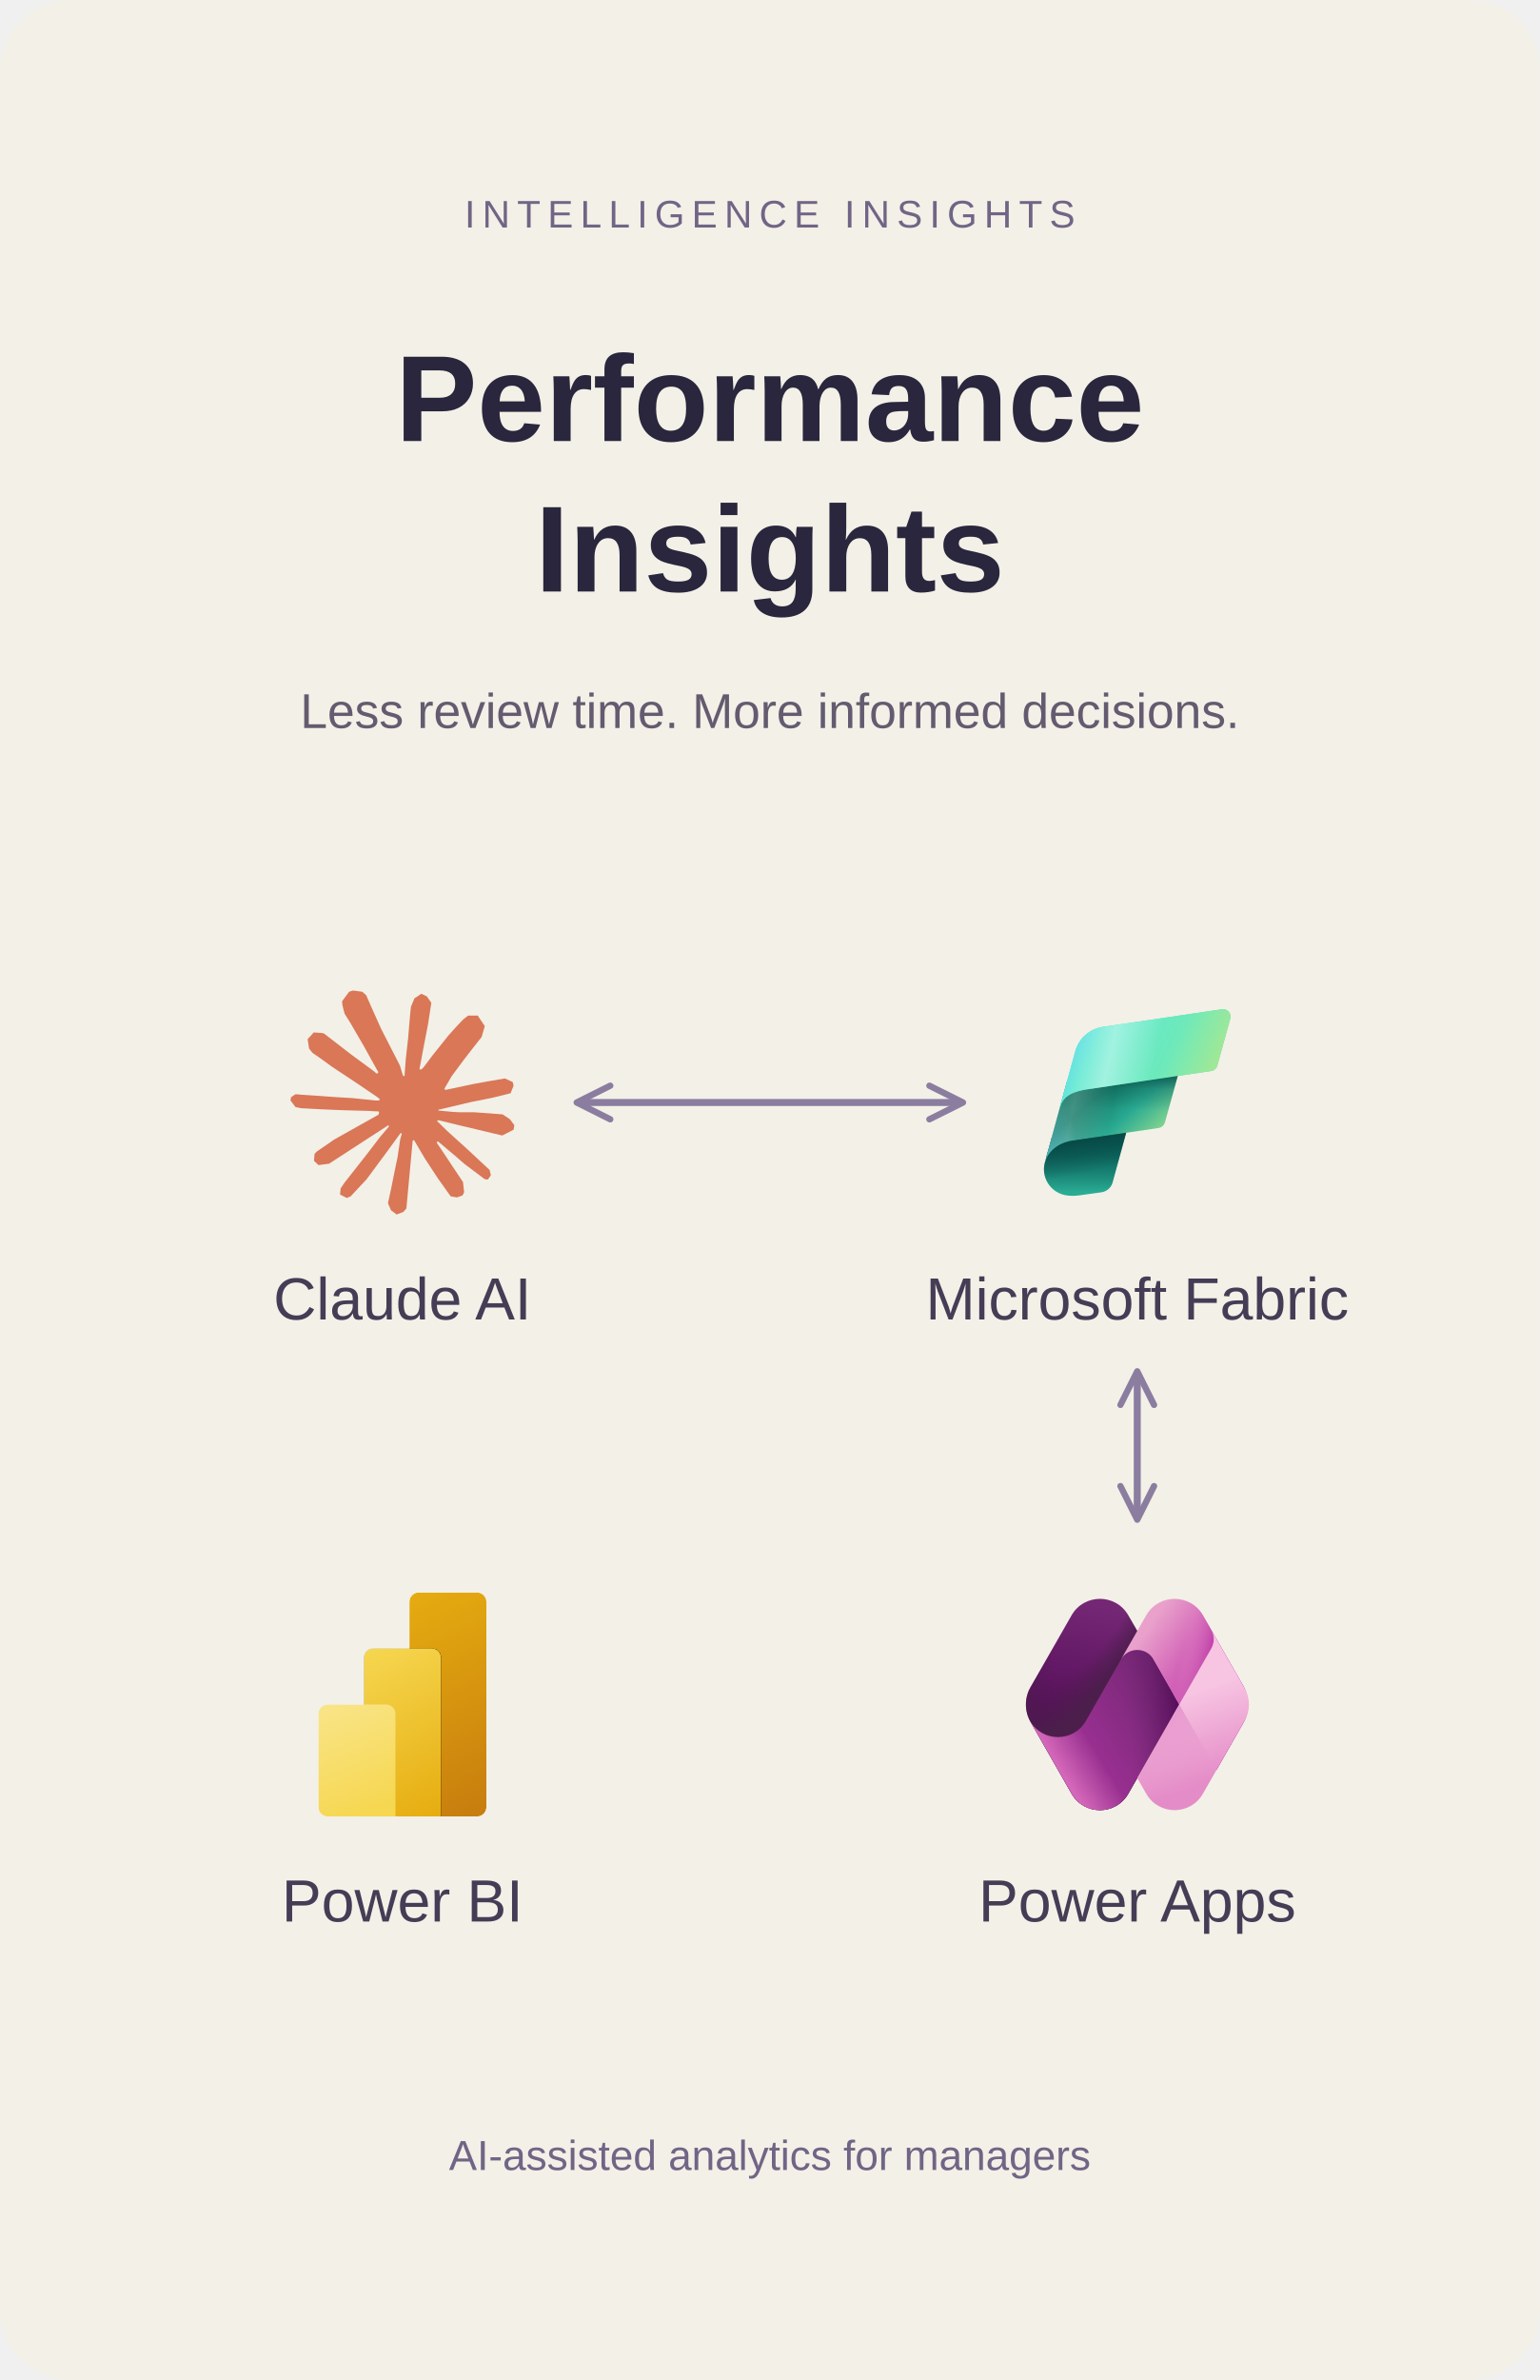
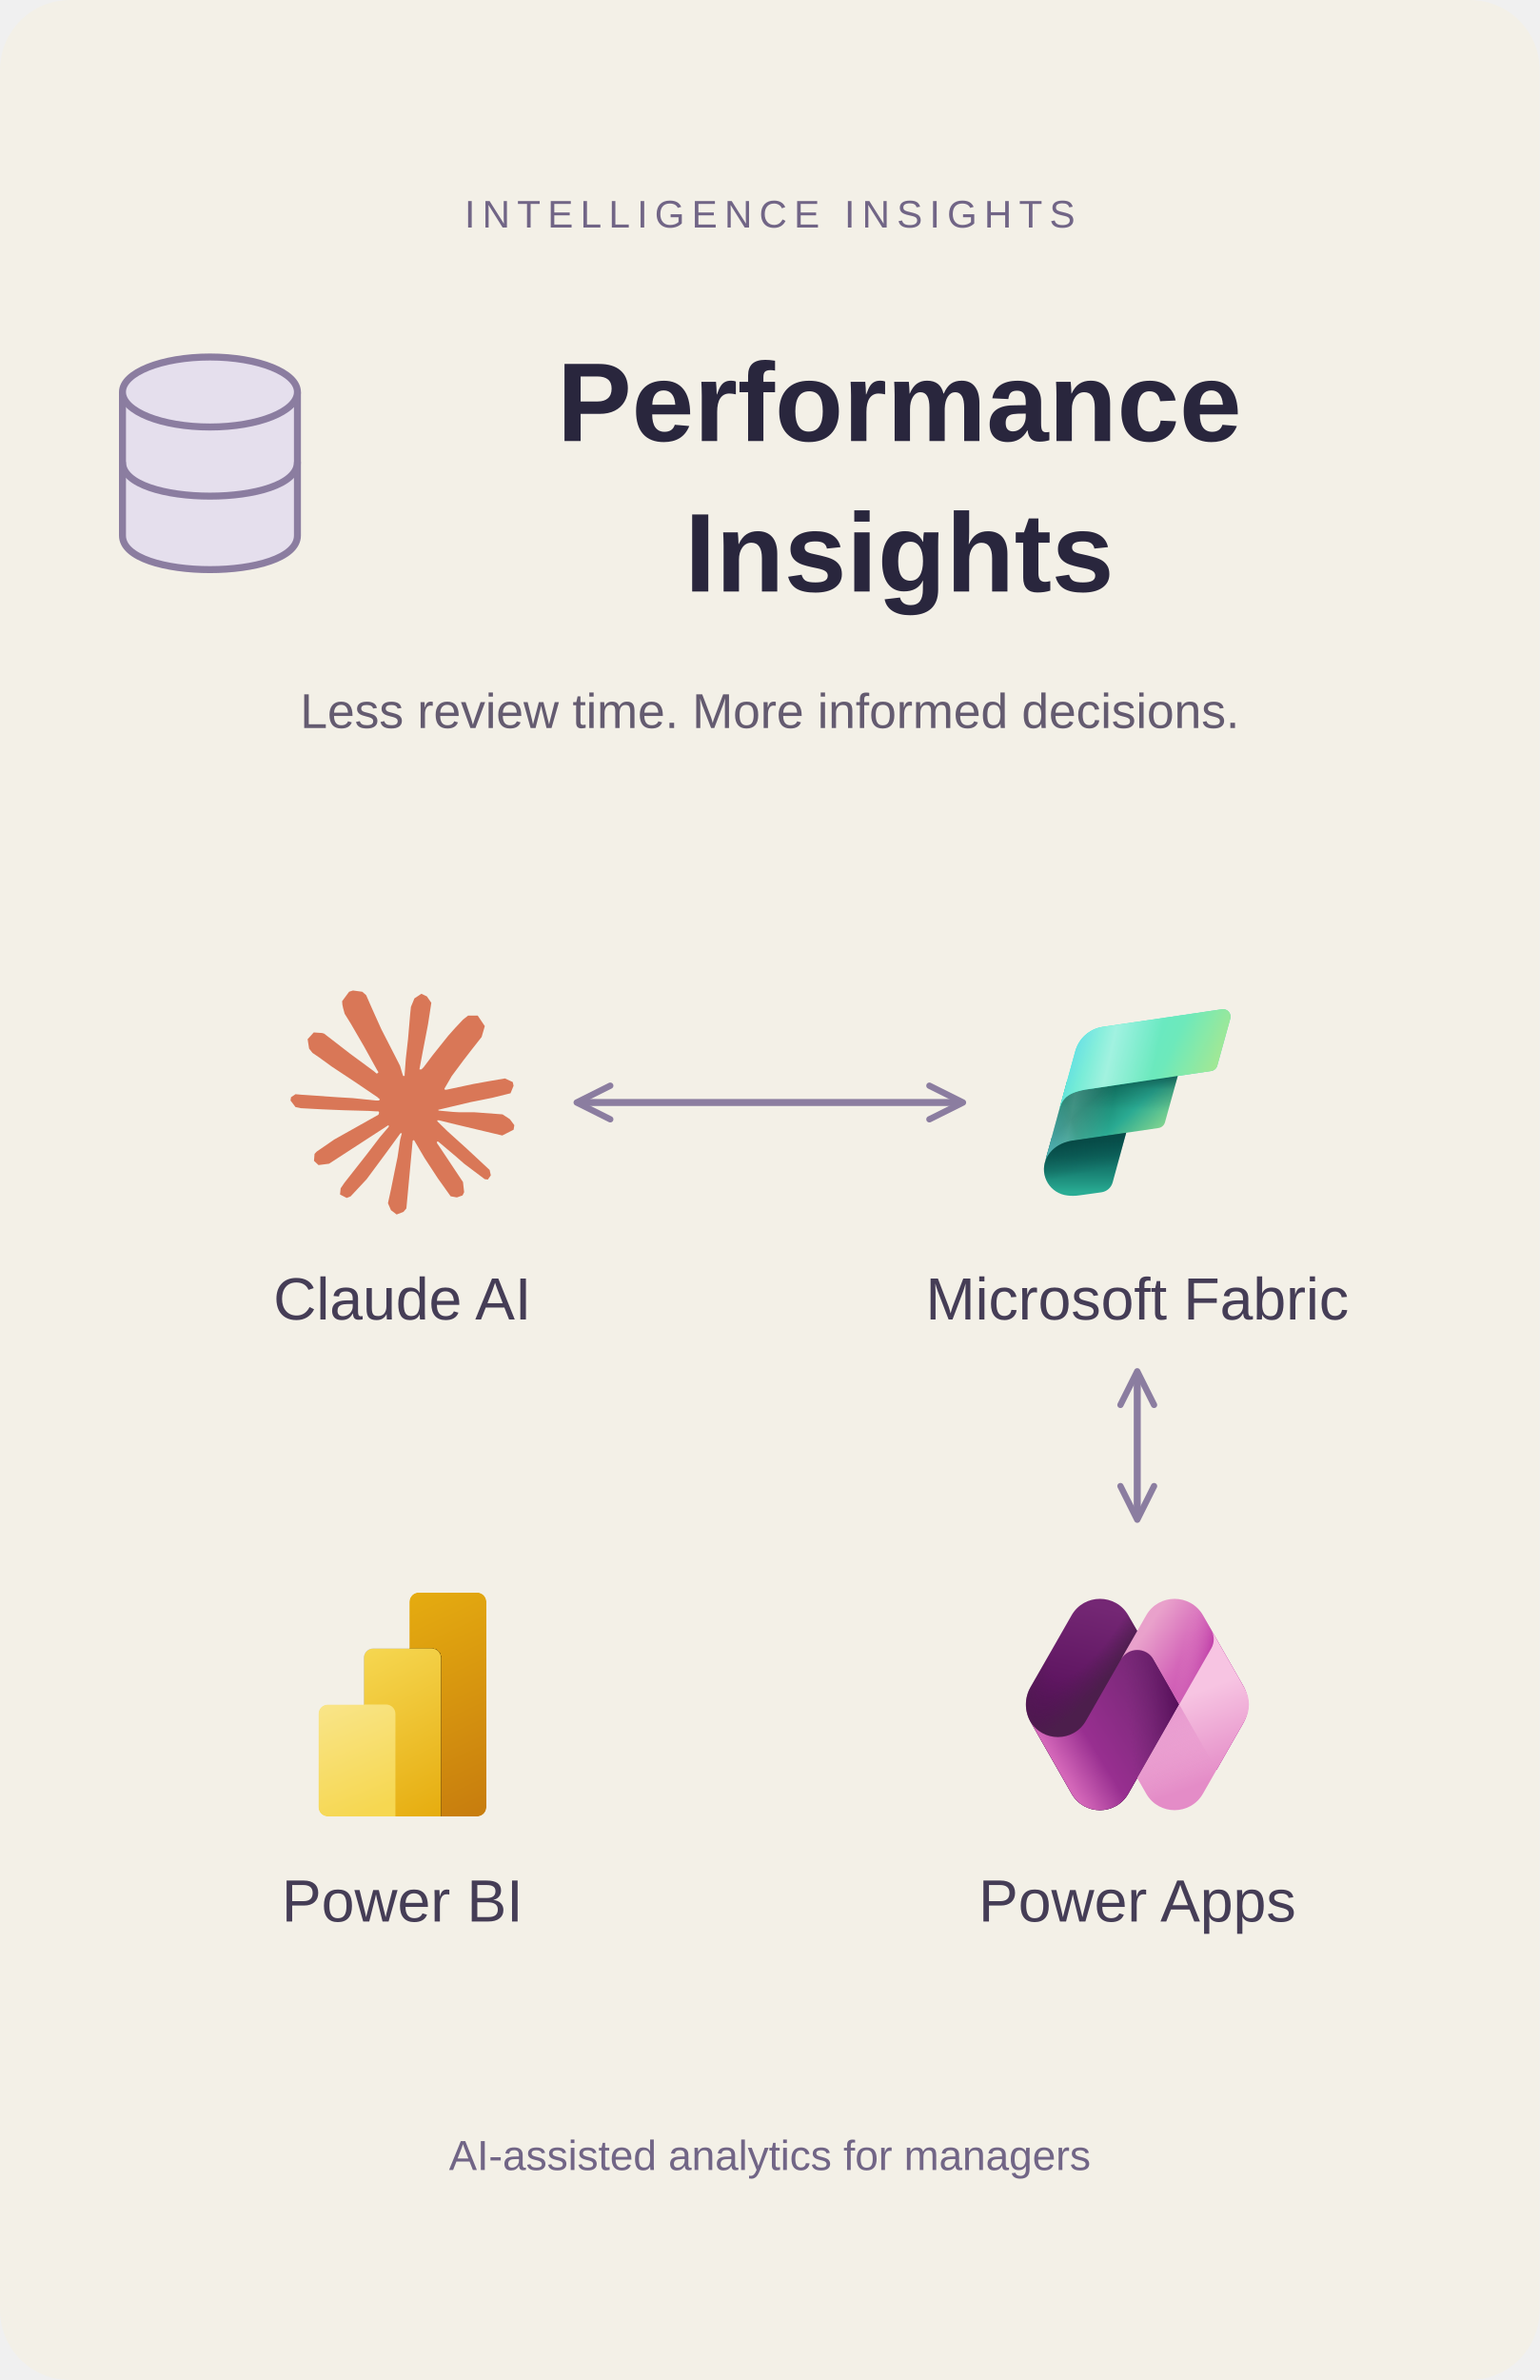
<svg xmlns="http://www.w3.org/2000/svg" width="440" height="680" viewBox="0 0 440 680">
  <rect width="440" height="680" rx="20" fill="#f3f0e7" />
  <g font-family="Arial,sans-serif" text-anchor="middle">
    <text x="220" y="65" fill="#716586" font-size="11" letter-spacing="2">INTELLIGENCE INSIGHTS</text>
-     <text x="220" y="126" fill="#29263d" font-size="35" font-weight="700">Performance</text>
-     <text x="220" y="169" fill="#29263d" font-size="35" font-weight="700">Insights</text>
+     <text x="257" y="126" fill="#29263d" font-size="32" font-weight="700">Performance</text>
+     <text x="257" y="169" fill="#29263d" font-size="32" font-weight="700">Insights</text>
    <text x="220" y="208" fill="#645b70" font-size="14">Less review time. More informed decisions.</text>
    <text x="220" y="620" fill="#716586" font-size="12">AI-assisted analytics for managers</text>
    <svg fill="#D97757" role="img" viewBox="0 0 24 24" x="83" y="283" width="64" height="64">
      <path d="m4.714 15.956 4.717-2.647.079-.231-.079-.128h-.231l-.789-.049-2.696-.073-2.337-.097-2.265-.121-.571-.121-.534-.704.055-.352.48-.322.686.061 1.518.103 2.277.158 1.651.097 2.447.255h.389l.055-.158-.134-.097-.103-.097L6.973 9.836l-2.55-1.688-1.336-.971-.723-.492-.364-.461-.158-1.008.656-.723.88.061.225.061.892.686 1.906 1.475 2.489 1.834.364.303.146-.103.018-.073-.164-.273-1.354-2.447-1.445-2.489-.643-1.032-.17-.619c-.061-.255-.103-.467-.103-.729L6.287.134 6.7 0l.996.134.419.364.619 1.415 1.002 2.228 1.554 3.03.455.898.243.832.091.255h.158v-.146l.128-1.706.237-2.095.231-2.696.079-.759.376-.911.747-.492.583.279.48.686-.067.443-.285 1.852-.559 2.902-.364 1.943h.212l.243-.243.984-1.305 1.651-2.064.729-.82.85-.905.546-.431h1.032l.759 1.129-.34 1.166-1.062 1.348-.88 1.141-1.263 1.7-.789 1.36.073.109.188-.018 2.853-.607 1.542-.279 1.84-.316.832.389.091.395-.328.807-1.967.486-2.307.461-3.436.814-.043.03.049.061 1.548.146.662.036h1.621l3.018.225.789.522.474.638-.079.486-1.214.619-1.639-.389-3.825-.911-1.311-.328h-.182v.109l1.093 1.069 2.003 1.809 2.507 2.331.128.577-.322.455-.34-.049-2.204-1.657-.85-.747-1.925-1.621h-.128v.17l.443.65 2.344 3.521.121 1.081-.17.352-.607.212-.668-.121-1.372-1.925L14.38 17.959l-1.141-1.943-.14.079-.674 7.255-.316.37-.729.279-.607-.461-.322-.747.322-1.475.389-1.925.316-1.53.285-1.9.17-.631-.012-.043-.14.018-1.433 1.967-2.18 2.945-1.724 1.846-.413.164-.716-.37.067-.662.401-.589 2.386-3.036 1.439-1.882.929-1.087-.006-.158h-.055l-6.338 4.116-1.129.146-.486-.455.061-.747.231-.243 1.906-1.311Z" />
    </svg>
    <text x="115" y="377" fill="#453d56" font-size="17">Claude AI</text>
    <svg width="64" height="64" fill="currentColor" viewBox="0 0 48 48" x="293" y="283">
      <path fill="url(#fabric-i7fa1c1-a)" fill-rule="evenodd" d="m5.64 31.6-.586 2.144c-.218.685-.524 1.693-.689 2.59a5.63 5.63 0 0 0 4.638 7.588c.792.114 1.688.108 2.692-.04l4.613-.636a2.92 2.92 0 0 0 2.421-2.127l3.175-11.662L5.64 31.599Z" clip-rule="evenodd" />
      <path fill="url(#fabric-i7fa1c1-b)" d="M10.14 32.152c-4.863.753-5.861 4.423-5.861 4.423l4.656-17.11 24.333-3.292-3.318 12.052a1.71 1.71 0 0 1-1.388 1.244l-.136.022-18.423 2.684z" />
      <path fill="url(#fabric-i7fa1c1-c)" fill-opacity=".8" d="M10.14 32.152c-4.863.753-5.861 4.423-5.861 4.423l4.656-17.11 24.333-3.292-3.318 12.052a1.71 1.71 0 0 1-1.388 1.244l-.136.022-18.423 2.684z" />
      <path fill="url(#fabric-i7fa1c1-d)" d="m12.899 21.235 26.938-3.98a1.6 1.6 0 0 0 1.323-1.17l2.78-10.06a1.595 1.595 0 0 0-1.74-2.012L16.498 7.81a7.19 7.19 0 0 0-5.777 5.193L7.013 26.438c.744-2.717 1.202-4.355 5.886-5.203" />
      <path fill="url(#fabric-i7fa1c1-e)" d="m12.899 21.235 26.938-3.98a1.6 1.6 0 0 0 1.323-1.17l2.78-10.06a1.595 1.595 0 0 0-1.74-2.012L16.498 7.81a7.19 7.19 0 0 0-5.777 5.193L7.013 26.438c.744-2.717 1.202-4.355 5.886-5.203" />
      <path fill="url(#fabric-i7fa1c1-f)" fill-opacity=".4" d="m12.899 21.235 26.938-3.98a1.6 1.6 0 0 0 1.323-1.17l2.78-10.06a1.595 1.595 0 0 0-1.74-2.012L16.498 7.81a7.19 7.19 0 0 0-5.777 5.193L7.013 26.438c.744-2.717 1.202-4.355 5.886-5.203" />
      <path fill="url(#fabric-i7fa1c1-g)" d="M12.899 21.236c-3.901.706-4.87 1.962-5.514 3.932L4.279 36.577s.992-3.633 5.796-4.41l18.352-2.673.136-.022a1.71 1.71 0 0 0 1.388-1.244l2.73-9.915z" />
      <path fill="url(#fabric-i7fa1c1-h)" fill-opacity=".2" d="M12.899 21.236c-3.901.706-4.87 1.962-5.514 3.932L4.279 36.577s.992-3.633 5.796-4.41l18.352-2.673.136-.022a1.71 1.71 0 0 0 1.388-1.244l2.73-9.915z" />
      <path fill="url(#fabric-i7fa1c1-i)" fill-rule="evenodd" d="M10.075 32.167c-4.06.657-5.392 3.345-5.71 4.164a5.63 5.63 0 0 0 4.638 7.59c.792.114 1.688.108 2.692-.039l4.613-.637a2.92 2.92 0 0 0 2.421-2.127l2.894-10.633-11.547 1.683z" clip-rule="evenodd" />
      <defs>
        <linearGradient id="fabric-i7fa1c1-a" x1="12.953" x2="12.953" y1="44.001" y2="29.457" gradientUnits="userSpaceOnUse">
          <stop offset=".056" stop-color="#2AAC94" />
          <stop offset=".155" stop-color="#239C87" />
          <stop offset=".372" stop-color="#177E71" />
          <stop offset=".588" stop-color="#0E6961" />
          <stop offset=".799" stop-color="#095D57" />
          <stop offset="1" stop-color="#085954" />
        </linearGradient>
        <linearGradient id="fabric-i7fa1c1-b" x1="31.331" x2="17.286" y1="33.448" y2="18.173" gradientUnits="userSpaceOnUse">
          <stop offset=".042" stop-color="#ABE88E" />
          <stop offset=".549" stop-color="#2AAA92" />
          <stop offset=".906" stop-color="#117865" />
        </linearGradient>
        <linearGradient id="fabric-i7fa1c1-c" x1="-3.182" x2="10.183" y1="32.706" y2="28.148" gradientUnits="userSpaceOnUse">
          <stop stop-color="#6AD6F9" />
          <stop offset="1" stop-color="#6AD6F9" stop-opacity="0" />
        </linearGradient>
        <linearGradient id="fabric-i7fa1c1-d" x1="7.013" x2="42.589" y1="15.219" y2="15.219" gradientUnits="userSpaceOnUse">
          <stop offset=".043" stop-color="#25FFD4" />
          <stop offset=".874" stop-color="#55DDB9" />
        </linearGradient>
        <linearGradient id="fabric-i7fa1c1-e" x1="7.013" x2="39.06" y1="10.247" y2="25.128" gradientUnits="userSpaceOnUse">
          <stop stop-color="#6AD6F9" />
          <stop offset=".23" stop-color="#60E9D0" />
          <stop offset=".651" stop-color="#6DE9BB" />
          <stop offset=".994" stop-color="#ABE88E" />
        </linearGradient>
        <linearGradient id="fabric-i7fa1c1-f" x1="9.978" x2="27.404" y1="13.031" y2="16.885" gradientUnits="userSpaceOnUse">
          <stop stop-color="#fff" stop-opacity="0" />
          <stop offset=".459" stop-color="#fff" />
          <stop offset="1" stop-color="#fff" stop-opacity="0" />
        </linearGradient>
        <linearGradient id="fabric-i7fa1c1-g" x1="15.756" x2="16.168" y1="27.96" y2="15.74" gradientUnits="userSpaceOnUse">
          <stop offset=".205" stop-color="#063D3B" stop-opacity="0" />
          <stop offset=".586" stop-color="#063D3B" stop-opacity=".237" />
          <stop offset=".872" stop-color="#063D3B" stop-opacity=".75" />
        </linearGradient>
        <linearGradient id="fabric-i7fa1c1-h" x1="2.81" x2="17.701" y1="26.744" y2="29.545" gradientUnits="userSpaceOnUse">
          <stop stop-color="#fff" stop-opacity="0" />
          <stop offset=".459" stop-color="#fff" />
          <stop offset="1" stop-color="#fff" stop-opacity="0" />
        </linearGradient>
        <linearGradient id="fabric-i7fa1c1-i" x1="13.567" x2="10.662" y1="39.97" y2="25.764" gradientUnits="userSpaceOnUse">
          <stop offset=".064" stop-color="#063D3B" stop-opacity="0" />
          <stop offset=".17" stop-color="#063D3B" stop-opacity=".135" />
          <stop offset=".562" stop-color="#063D3B" stop-opacity=".599" />
          <stop offset=".85" stop-color="#063D3B" stop-opacity=".9" />
          <stop offset="1" stop-color="#063D3B" />
        </linearGradient>
      </defs>
    </svg>
    <text x="325" y="377" fill="#453d56" font-size="17">Microsoft Fabric</text>
    <svg width="64" height="64" viewBox="0 0 1200 1600" fill="none" version="1.1" id="power-bi-svg19655" x="83" y="455">
      <mask id="power-bi-mask0" mask-type="alpha" maskUnits="userSpaceOnUse" x="200" y="0" width="1200" height="1600">
        <path d="m 1333.25,0 c 36.86,0 66.75,29.885 66.75,66.75 v 1466.5 c 0,36.86 -29.89,66.75 -66.75,66.75 H 266.667 C 229.848,1600 200,1570.15 200,1533.33 V 866.667 C 200,829.848 229.848,800 266.667,800 H 525 V 466.667 C 525,429.848 554.848,400 591.667,400 H 850 V 66.75 C 850,29.885 879.885,0 916.75,0 Z" fill="#ffffff" id="power-bi-path19600" />
      </mask>
      <g mask="url(#power-bi-mask0)" id="power-bi-g19611" transform="translate(-200)">
        <path d="m 1400,66.75 v 1466.5 c 0,36.86 -29.89,66.75 -66.75,66.75 H 916.75 C 879.885,1600 850,1570.11 850,1533.25 V 66.75 C 850,29.885 879.885,0 916.75,0 h 416.5 c 36.87,0 66.75,29.885 66.75,66.75 z" fill="url(#power-bi-paint0_linear)" id="power-bi-path19603" style="fill:url(#power-bi-paint0_linear)" />
        <g filter="url(#power-bi-filter0_dd)" id="power-bi-g19607">
          <path d="M 1075,466.667 V 1600 H 525 V 466.667 C 525,429.848 554.848,400 591.667,400 h 416.663 c 36.82,0 66.67,29.848 66.67,66.667 z" fill="url(#power-bi-paint1_linear)" id="power-bi-path19605" style="fill:url(#power-bi-paint1_linear)" />
        </g>
        <path d="m 200,866.667 v 666.663 c 0,36.82 29.848,66.67 66.667,66.67 H 750 V 866.667 C 750,829.848 720.152,800 683.333,800 H 266.667 C 229.848,800 200,829.848 200,866.667 Z" fill="url(#power-bi-paint2_linear)" id="power-bi-path19609" style="fill:url(#power-bi-paint2_linear)" />
      </g>
      <defs id="power-bi-defs19653">
        <filter id="power-bi-filter0_dd" x="519.667" y="396" width="560.667" height="1210.67" filterUnits="userSpaceOnUse" color-interpolation-filters="sRGB">
          <feFlood flood-opacity="0" result="BackgroundImageFix" id="power-bi-feFlood19613" />
          <feColorMatrix in="SourceAlpha" type="matrix" values="0 0 0 0 0 0 0 0 0 0 0 0 0 0 0 0 0 0 127 0" id="power-bi-feColorMatrix19615" />
          <feOffset dy="0.253" id="power-bi-feOffset19617" />
          <feGaussianBlur stdDeviation="0.253" id="power-bi-feGaussianBlur19619" />
          <feColorMatrix type="matrix" values="0 0 0 0 0 0 0 0 0 0 0 0 0 0 0 0 0 0 0.2 0" id="power-bi-feColorMatrix19621" />
          <feBlend mode="normal" in2="BackgroundImageFix" result="effect1_dropShadow" id="power-bi-feBlend19623" />
          <feColorMatrix in="SourceAlpha" type="matrix" values="0 0 0 0 0 0 0 0 0 0 0 0 0 0 0 0 0 0 127 0" id="power-bi-feColorMatrix19625" />
          <feOffset dy="1.333" id="power-bi-feOffset19627" />
          <feGaussianBlur stdDeviation="2.667" id="power-bi-feGaussianBlur19629" />
          <feColorMatrix type="matrix" values="0 0 0 0 0 0 0 0 0 0 0 0 0 0 0 0 0 0 0.18 0" id="power-bi-feColorMatrix19631" />
          <feBlend mode="normal" in2="effect1_dropShadow" result="effect2_dropShadow" id="power-bi-feBlend19633" />
          <feBlend mode="normal" in="SourceGraphic" in2="effect2_dropShadow" result="shape" id="power-bi-feBlend19635" />
        </filter>
        <linearGradient id="power-bi-paint0_linear" x1="758.333" y1="-1.49632e-05" x2="1447.82" y2="1507.15" gradientUnits="userSpaceOnUse">
          <stop stop-color="#E6AD10" id="power-bi-stop19638" />
          <stop offset="1" stop-color="#C87E0E" id="power-bi-stop19640" />
        </linearGradient>
        <linearGradient id="power-bi-paint1_linear" x1="524.955" y1="400" x2="1105.79" y2="1561.67" gradientUnits="userSpaceOnUse">
          <stop stop-color="#F6D751" id="power-bi-stop19643" />
          <stop offset="1" stop-color="#E6AD10" id="power-bi-stop19645" />
        </linearGradient>
        <linearGradient id="power-bi-paint2_linear" x1="199.955" y1="800" x2="519.784" y2="1581.68" gradientUnits="userSpaceOnUse">
          <stop stop-color="#F9E589" id="power-bi-stop19648" />
          <stop offset="1" stop-color="#F6D751" id="power-bi-stop19650" />
        </linearGradient>
      </defs>
    </svg>
    <text x="115" y="549" fill="#453d56" font-size="17">Power BI</text>
    <svg width="64" height="64" viewBox="0 0 96 96" fill="none" x="293" y="455">
      <g clip-path="url(#power-apps-clip0_4303_1230)">
        <g clip-path="url(#power-apps-clip1_4303_1230)">
          <path d="M44.155 9.772L62.925 42.62C64.831 45.954 64.831 50.046 62.925 53.38L44.155 86.228C38.781 95.633 25.219 95.633 19.845 86.228L2.252 55.442C-0.383 50.831 -0.383 45.169 2.252 40.558L19.845 9.772C25.219 0.367 38.781 0.367 44.155 9.772Z" fill="url(#power-apps-paint0_linear_4303_1230)" />
          <path d="M44.155 9.772L62.925 42.62C64.831 45.954 64.831 50.046 62.925 53.38L44.155 86.228C38.781 95.633 25.219 95.633 19.845 86.228L2.252 55.442C-0.383 50.831 -0.383 45.169 2.252 40.558L19.845 9.772C25.219 0.367 38.781 0.367 44.155 9.772Z" fill="url(#power-apps-paint1_radial_4303_1230)" />
          <path d="M66 48L44.155 86.228C38.781 95.633 25.219 95.633 19.845 86.228L2 55C7.306 64.285 20.694 64.285 26 55L48 16.5L66 48Z" fill="url(#power-apps-paint2_linear_4303_1230)" />
          <path d="M66 48L44.155 86.228C38.781 95.633 25.219 95.633 19.845 86.228L2 55C7.306 64.285 20.694 64.285 26 55L48 16.5L66 48Z" fill="url(#power-apps-paint3_linear_4303_1230)" />
          <path d="M54.946 28.655L82 76L93.388 56.071C96.246 51.07 96.246 44.93 93.388 39.929L76.155 9.772C70.781 0.367 57.219 0.367 51.844 9.772L41.054 28.655C44.125 23.281 51.875 23.281 54.946 28.655Z" fill="url(#power-apps-paint4_linear_4303_1230)" />
          <path d="M54.946 28.655L82 76L93.388 56.071C96.246 51.07 96.246 44.93 93.388 39.929L76.155 9.772C70.781 0.367 57.219 0.367 51.844 9.772L41.054 28.655C44.125 23.281 51.875 23.281 54.946 28.655Z" fill="url(#power-apps-paint5_linear_4303_1230)" />
          <path d="M79.732 23.969L48 79.5L51.844 86.228C57.219 95.633 70.781 95.633 76.155 86.228L94.031 54.946C96.49 50.642 96.49 45.358 94.031 41.054L79.732 16.031C81.137 18.49 81.137 21.51 79.732 23.969Z" fill="url(#power-apps-paint6_linear_4303_1230)" />
          <path d="M51.844 86.228L48 79.5L66 48L82 76L76.155 86.228C70.781 95.633 57.219 95.633 51.844 86.228Z" fill="url(#power-apps-paint7_linear_4303_1230)" />
        </g>
      </g>
      <defs>
        <linearGradient id="power-apps-paint0_linear_4303_1230" x1="16" y1="60.5" x2="27.999" y2="5" gradientUnits="userSpaceOnUse">
          <stop stop-color="#520B56" />
          <stop offset="1" stop-color="#742774" />
        </linearGradient>
        <radialGradient id="power-apps-paint1_radial_4303_1230" cx="0" cy="0" r="1" gradientUnits="userSpaceOnUse" gradientTransform="translate(31.4999 8.00002) rotate(123.811) scale(65.5935 20.3157)">
          <stop offset="0.512" stop-color="#4C1E4C" stop-opacity="0" />
          <stop offset="1" stop-color="#4C1E4C" />
        </radialGradient>
        <linearGradient id="power-apps-paint2_linear_4303_1230" x1="12" y1="71" x2="59.5" y2="41.5" gradientUnits="userSpaceOnUse">
          <stop stop-color="#D467B9" />
          <stop offset="0.308" stop-color="#982F90" />
          <stop offset="1" stop-color="#742774" />
        </linearGradient>
        <linearGradient id="power-apps-paint3_linear_4303_1230" x1="44" y1="53.5" x2="67.5" y2="51" gradientUnits="userSpaceOnUse">
          <stop stop-color="#742774" stop-opacity="0" />
          <stop offset="1" stop-color="#520B56" />
        </linearGradient>
        <linearGradient id="power-apps-paint4_linear_4303_1230" x1="43" y1="29" x2="82.5" y2="56" gradientUnits="userSpaceOnUse">
          <stop stop-color="#E9A1CB" />
          <stop offset="0.408" stop-color="#D467B9" />
          <stop offset="1" stop-color="#BB35A4" />
        </linearGradient>
        <linearGradient id="power-apps-paint5_linear_4303_1230" x1="67.5" y1="23.5" x2="81" y2="26.5" gradientUnits="userSpaceOnUse">
          <stop stop-color="#E48CC7" stop-opacity="0" />
          <stop offset="1" stop-color="#BB35A4" />
        </linearGradient>
        <linearGradient id="power-apps-paint6_linear_4303_1230" x1="89.257" y1="77.162" x2="76.451" y2="41.384" gradientUnits="userSpaceOnUse">
          <stop stop-color="#E48CC7" />
          <stop offset="1" stop-color="#F7C4E2" />
        </linearGradient>
        <linearGradient id="power-apps-paint7_linear_4303_1230" x1="75.2" y1="77.58" x2="54.869" y2="32.078" gradientUnits="userSpaceOnUse">
          <stop stop-color="#E48CC7" stop-opacity="0" />
          <stop offset="0.677" stop-color="#D467B9" stop-opacity="0.5" />
          <stop offset="1" stop-color="#BB35A4" />
        </linearGradient>
        <clipPath id="power-apps-clip0_4303_1230">
          <rect width="96" height="96" fill="white" />
        </clipPath>
        <clipPath id="power-apps-clip1_4303_1230">
          <rect width="96" height="96" fill="white" />
        </clipPath>
      </defs>
    </svg>
    <text x="325" y="549" fill="#453d56" font-size="17">Power Apps</text>
  </g>
  <defs>
    <marker id="overview-arrow" viewBox="0 0 10 10" refX="8" refY="5" markerWidth="6" markerHeight="6" orient="auto-start-reverse">
      <path d="M1 1L9 5L1 9" fill="none" stroke="#8b7da0" stroke-width="1.5" stroke-linecap="round" stroke-linejoin="round" />
    </marker>
  </defs>
  <path d="M166 315H274" fill="none" stroke="#8b7da0" stroke-width="2" marker-start="url(#overview-arrow)" marker-end="url(#overview-arrow)" />
  <path d="M325 393V433" fill="none" stroke="#8b7da0" stroke-width="2" marker-start="url(#overview-arrow)" marker-end="url(#overview-arrow)" />
+   <g transform="translate(35 102)" fill="#e5dfed" stroke="#8b7da0" stroke-width="2" aria-label="Performance insights database">
+     <path d="M0 10V51C0 64 50 64 50 51V10" />
+     <ellipse cx="25" cy="10" rx="25" ry="10" />
+     <path d="M0 30C0 43 50 43 50 30" fill="none" />
+   </g>
</svg>
